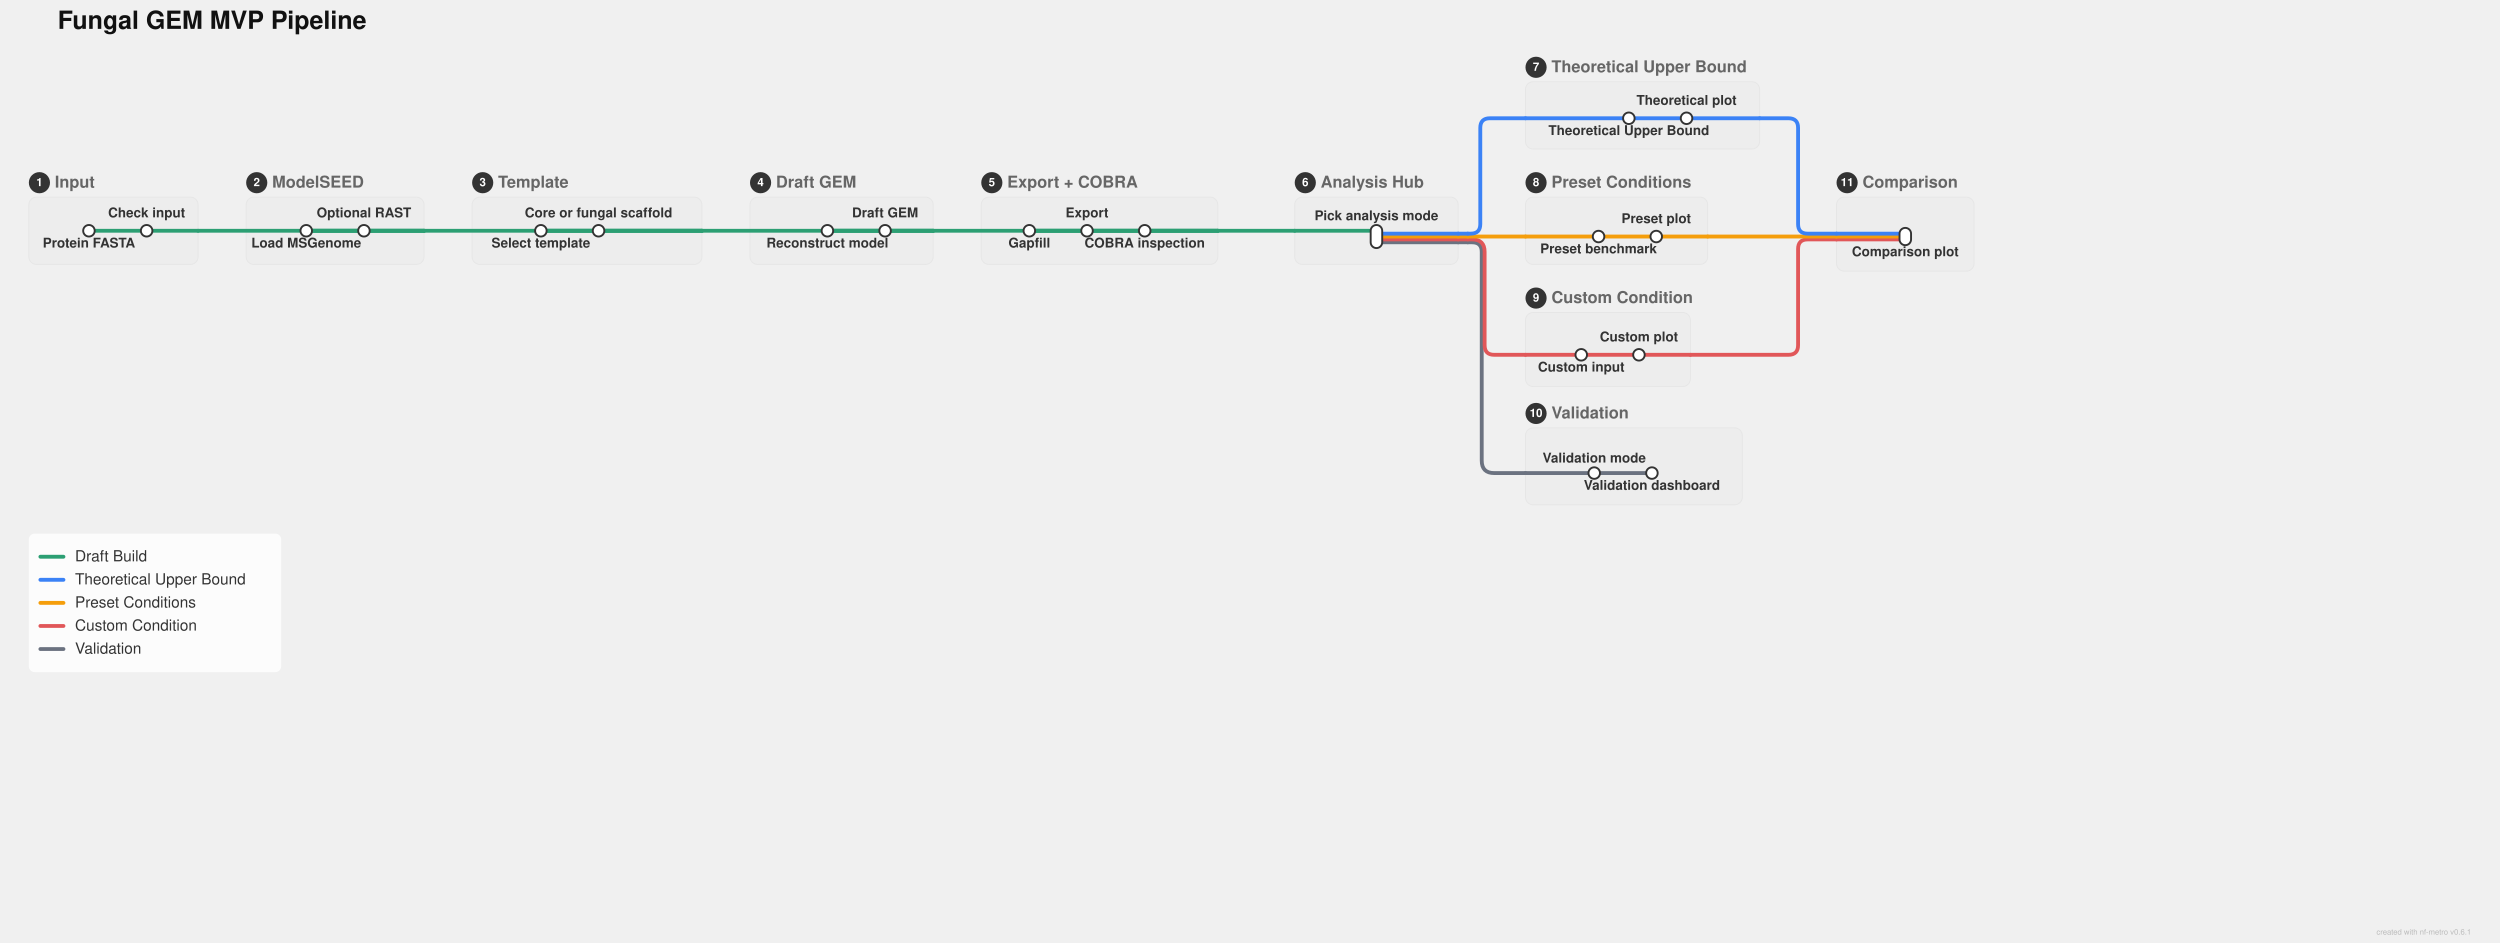
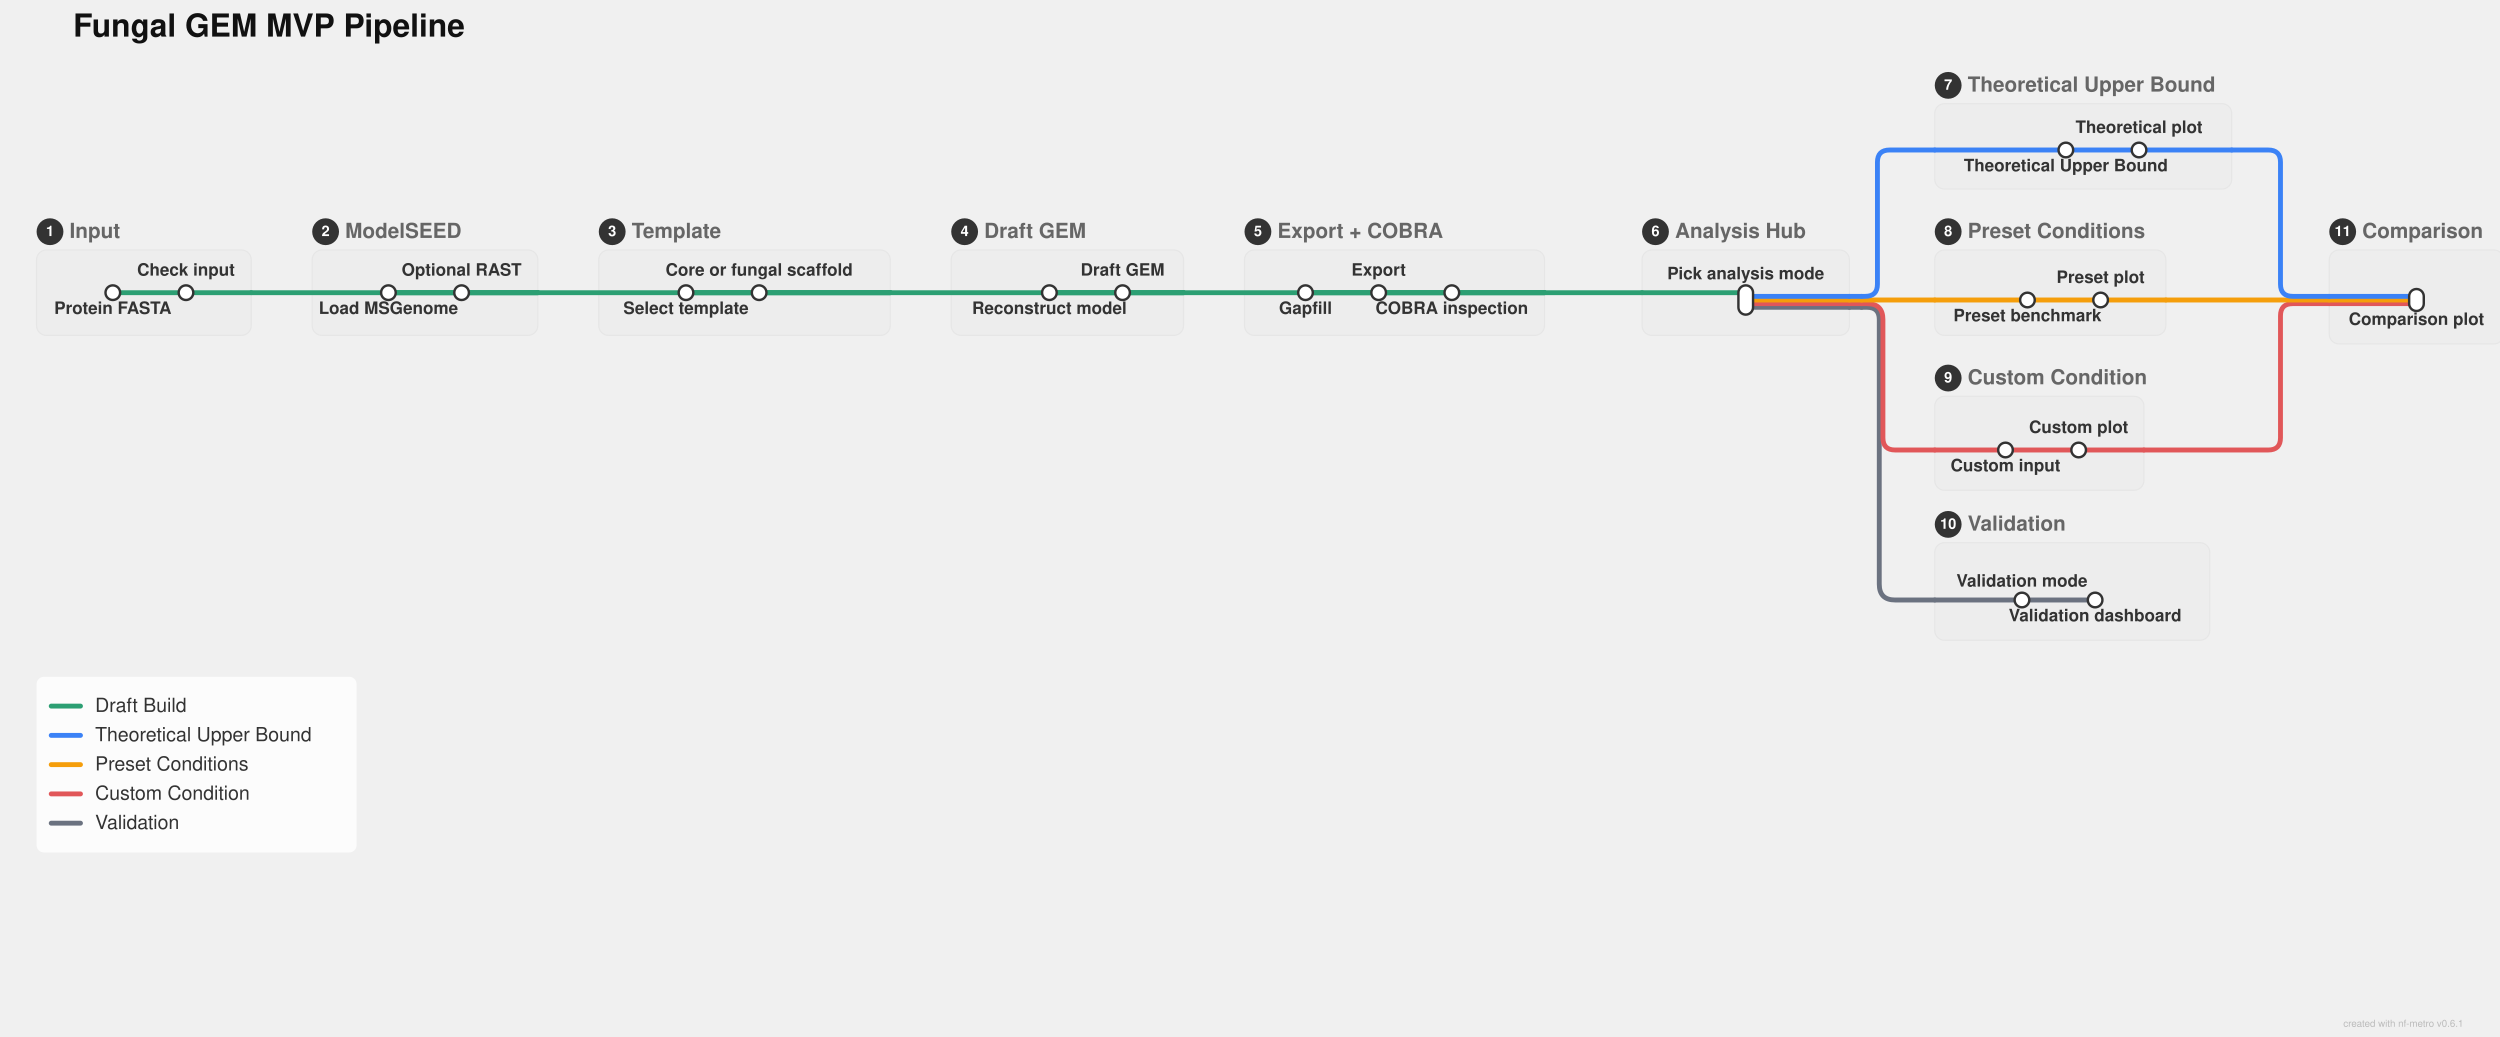
- <svg xmlns="http://www.w3.org/2000/svg" width="2600" height="980" viewBox="0 0 2600 980">
+ <svg xmlns="http://www.w3.org/2000/svg" width="2050" height="850" viewBox="0 0 2050 850">
  <defs>
</defs>
  <style>@media (prefers-color-scheme: dark) {
    .nf-metro-section-label { fill: #d0d0d0; }
    .nf-metro-section-num-circle { fill: #777777; }
    .nf-metro-title { fill: #ffffff; }
}
</style>
  <text x="60.0" y="30.0" font-size="26.0" fill="#111111" font-family="'Helvetica Neue', Helvetica, Arial, sans-serif" font-weight="bold" class="nf-metro-title">Fungal GEM MVP Pipeline</text>
  <rect x="30.0" y="205.0" width="176.0" height="70.0" rx="8" ry="8" fill="#ededed" stroke="#e6e6e6" stroke-width="1.0" />
  <circle cx="41.0" cy="190.0" r="11" fill="#333333" class="nf-metro-section-num-circle" />
  <text x="41.0" y="190.0" font-size="12" fill="#ffffff" font-family="'Helvetica Neue', Helvetica, Arial, sans-serif" font-weight="bold" text-anchor="middle" dy="0.3em">1</text>
  <text x="57.0" y="190.0" font-size="17.0" fill="#666666" font-family="'Helvetica Neue', Helvetica, Arial, sans-serif" font-weight="bold" dy="0.3em" class="nf-metro-section-label">Input</text>
  <rect x="256.0" y="205.0" width="185.0" height="70.0" rx="8" ry="8" fill="#ededed" stroke="#e6e6e6" stroke-width="1.0" />
  <circle cx="267.0" cy="190.0" r="11" fill="#333333" class="nf-metro-section-num-circle" />
  <text x="267.0" y="190.0" font-size="12" fill="#ffffff" font-family="'Helvetica Neue', Helvetica, Arial, sans-serif" font-weight="bold" text-anchor="middle" dy="0.3em">2</text>
  <text x="283.0" y="190.0" font-size="17.0" fill="#666666" font-family="'Helvetica Neue', Helvetica, Arial, sans-serif" font-weight="bold" dy="0.3em" class="nf-metro-section-label">ModelSEED</text>
  <rect x="491.0" y="205.0" width="239.0" height="70.0" rx="8" ry="8" fill="#ededed" stroke="#e6e6e6" stroke-width="1.0" />
  <circle cx="502.0" cy="190.0" r="11" fill="#333333" class="nf-metro-section-num-circle" />
  <text x="502.0" y="190.0" font-size="12" fill="#ffffff" font-family="'Helvetica Neue', Helvetica, Arial, sans-serif" font-weight="bold" text-anchor="middle" dy="0.3em">3</text>
  <text x="518.0" y="190.0" font-size="17.0" fill="#666666" font-family="'Helvetica Neue', Helvetica, Arial, sans-serif" font-weight="bold" dy="0.3em" class="nf-metro-section-label">Template</text>
  <rect x="780.0" y="205.0" width="190.5" height="70.0" rx="8" ry="8" fill="#ededed" stroke="#e6e6e6" stroke-width="1.0" />
  <circle cx="791.0" cy="190.0" r="11" fill="#333333" class="nf-metro-section-num-circle" />
  <text x="791.0" y="190.0" font-size="12" fill="#ffffff" font-family="'Helvetica Neue', Helvetica, Arial, sans-serif" font-weight="bold" text-anchor="middle" dy="0.3em">4</text>
  <text x="807.0" y="190.0" font-size="17.0" fill="#666666" font-family="'Helvetica Neue', Helvetica, Arial, sans-serif" font-weight="bold" dy="0.3em" class="nf-metro-section-label">Draft GEM</text>
  <rect x="1020.5" y="205.0" width="246.0" height="70.0" rx="8" ry="8" fill="#ededed" stroke="#e6e6e6" stroke-width="1.0" />
  <circle cx="1031.5" cy="190.0" r="11" fill="#333333" class="nf-metro-section-num-circle" />
  <text x="1031.5" y="190.0" font-size="12" fill="#ffffff" font-family="'Helvetica Neue', Helvetica, Arial, sans-serif" font-weight="bold" text-anchor="middle" dy="0.3em">5</text>
  <text x="1047.5" y="190.0" font-size="17.0" fill="#666666" font-family="'Helvetica Neue', Helvetica, Arial, sans-serif" font-weight="bold" dy="0.3em" class="nf-metro-section-label">Export + COBRA</text>
  <rect x="1346.5" y="205.0" width="170.0" height="70.0" rx="8" ry="8" fill="#ededed" stroke="#e6e6e6" stroke-width="1.0" />
  <circle cx="1357.5" cy="190.0" r="11" fill="#333333" class="nf-metro-section-num-circle" />
  <text x="1357.5" y="190.0" font-size="12" fill="#ffffff" font-family="'Helvetica Neue', Helvetica, Arial, sans-serif" font-weight="bold" text-anchor="middle" dy="0.3em">6</text>
  <text x="1373.5" y="190.0" font-size="17.0" fill="#666666" font-family="'Helvetica Neue', Helvetica, Arial, sans-serif" font-weight="bold" dy="0.3em" class="nf-metro-section-label">Analysis Hub</text>
  <rect x="1586.5" y="85.0" width="243.5" height="70.0" rx="8" ry="8" fill="#ededed" stroke="#e6e6e6" stroke-width="1.0" />
  <circle cx="1597.5" cy="70.0" r="11" fill="#333333" class="nf-metro-section-num-circle" />
  <text x="1597.5" y="70.0" font-size="12" fill="#ffffff" font-family="'Helvetica Neue', Helvetica, Arial, sans-serif" font-weight="bold" text-anchor="middle" dy="0.3em">7</text>
  <text x="1613.5" y="70.0" font-size="17.0" fill="#666666" font-family="'Helvetica Neue', Helvetica, Arial, sans-serif" font-weight="bold" dy="0.3em" class="nf-metro-section-label">Theoretical Upper Bound</text>
  <rect x="1586.5" y="205.0" width="189.5" height="70.0" rx="8" ry="8" fill="#ededed" stroke="#e6e6e6" stroke-width="1.0" />
  <circle cx="1597.5" cy="190.0" r="11" fill="#333333" class="nf-metro-section-num-circle" />
  <text x="1597.5" y="190.0" font-size="12" fill="#ffffff" font-family="'Helvetica Neue', Helvetica, Arial, sans-serif" font-weight="bold" text-anchor="middle" dy="0.3em">8</text>
  <text x="1613.5" y="190.0" font-size="17.0" fill="#666666" font-family="'Helvetica Neue', Helvetica, Arial, sans-serif" font-weight="bold" dy="0.3em" class="nf-metro-section-label">Preset Conditions</text>
  <rect x="1586.5" y="325.0" width="171.5" height="77.0" rx="8" ry="8" fill="#ededed" stroke="#e6e6e6" stroke-width="1.0" />
  <circle cx="1597.5" cy="310.0" r="11" fill="#333333" class="nf-metro-section-num-circle" />
  <text x="1597.5" y="310.0" font-size="12" fill="#ffffff" font-family="'Helvetica Neue', Helvetica, Arial, sans-serif" font-weight="bold" text-anchor="middle" dy="0.3em">9</text>
  <text x="1613.5" y="310.0" font-size="17.0" fill="#666666" font-family="'Helvetica Neue', Helvetica, Arial, sans-serif" font-weight="bold" dy="0.3em" class="nf-metro-section-label">Custom Condition</text>
  <rect x="1586.5" y="445.0" width="225.5" height="80.0" rx="8" ry="8" fill="#ededed" stroke="#e6e6e6" stroke-width="1.0" />
  <circle cx="1597.5" cy="430.0" r="11" fill="#333333" class="nf-metro-section-num-circle" />
  <text x="1597.5" y="430.0" font-size="12" fill="#ffffff" font-family="'Helvetica Neue', Helvetica, Arial, sans-serif" font-weight="bold" text-anchor="middle" dy="0.3em">10</text>
  <text x="1613.5" y="430.0" font-size="17.0" fill="#666666" font-family="'Helvetica Neue', Helvetica, Arial, sans-serif" font-weight="bold" dy="0.3em" class="nf-metro-section-label">Validation</text>
  <rect x="1910.0" y="205.0" width="143.0" height="77.0" rx="8" ry="8" fill="#ededed" stroke="#e6e6e6" stroke-width="1.0" />
  <circle cx="1921.0" cy="190.0" r="11" fill="#333333" class="nf-metro-section-num-circle" />
  <text x="1921.0" y="190.0" font-size="12" fill="#ffffff" font-family="'Helvetica Neue', Helvetica, Arial, sans-serif" font-weight="bold" text-anchor="middle" dy="0.3em">11</text>
  <text x="1937.0" y="190.0" font-size="17.0" fill="#666666" font-family="'Helvetica Neue', Helvetica, Arial, sans-serif" font-weight="bold" dy="0.3em" class="nf-metro-section-label">Comparison</text>
  <path d="M1658.0,492.0 L1718.0,492.0" stroke="#6b7280" stroke-width="4.0" stroke-linecap="round" />
  <path d="M1586.5,492.0 L1658.0,492.0" stroke="#6b7280" stroke-width="4.0" stroke-linecap="round" />
  <path d="M1644.5,369.0 L1704.5,369.0" stroke="#e15759" stroke-width="4.0" stroke-linecap="round" />
  <path d="M1586.5,369.0 L1644.5,369.0" stroke="#e15759" stroke-width="4.0" stroke-linecap="round" />
  <path d="M1704.5,369.0 L1758.0,369.0" stroke="#e15759" stroke-width="4.0" stroke-linecap="round" />
  <path d="M1758.0,369.0 L1860.0,369.0 Q1870.0,369.0,1870.0,359.0 L1870.0,259.0 Q1870.0,249.0,1880.0,249.0 L1910.0,249.0" stroke="#e15759" stroke-width="4.0" fill="none" stroke-linecap="round" stroke-linejoin="round" />
  <path d="M1431.5,252.0 L1516.5,252.0" stroke="#6b7280" stroke-width="4.0" stroke-linecap="round" />
  <path d="M1516.5,252.0 L1526.5,252.0" stroke="#6b7280" stroke-width="4.0" stroke-linecap="round" />
  <path d="M1526.5,252.0 L1531.0,252.0 Q1541.0,252.0,1541.0,262.0 L1541.0,479.0 Q1541.0,492.0,1554.0,492.0 L1586.5,492.0" stroke="#6b7280" stroke-width="4.0" fill="none" stroke-linecap="round" stroke-linejoin="round" />
  <path d="M1431.5,249.0 L1516.5,249.0" stroke="#e15759" stroke-width="4.0" stroke-linecap="round" />
  <path d="M1910.0,249.0 L1981.5,249.0" stroke="#e15759" stroke-width="4.0" stroke-linecap="round" />
  <path d="M1516.5,249.0 L1526.5,249.0" stroke="#e15759" stroke-width="4.0" stroke-linecap="round" />
  <path d="M1526.5,249.0 L1531.0,249.0 Q1544.0,249.0,1544.0,262.0 L1544.0,359.0 Q1544.0,369.0,1554.0,369.0 L1586.5,369.0" stroke="#e15759" stroke-width="4.0" fill="none" stroke-linecap="round" stroke-linejoin="round" />
  <path d="M1662.5,246.0 L1722.5,246.0" stroke="#f59e0b" stroke-width="4.0" stroke-linecap="round" />
  <path d="M1431.5,246.0 L1516.5,246.0" stroke="#f59e0b" stroke-width="4.0" stroke-linecap="round" />
  <path d="M1586.5,246.0 L1662.5,246.0" stroke="#f59e0b" stroke-width="4.0" stroke-linecap="round" />
  <path d="M1722.5,246.0 L1776.0,246.0" stroke="#f59e0b" stroke-width="4.0" stroke-linecap="round" />
  <path d="M1910.0,246.0 L1981.5,246.0" stroke="#f59e0b" stroke-width="4.0" stroke-linecap="round" />
  <path d="M1516.5,246.0 L1526.5,246.0" stroke="#f59e0b" stroke-width="4.0" stroke-linecap="round" />
  <path d="M1526.5,246.0 L1586.5,246.0" stroke="#f59e0b" stroke-width="4.0" stroke-linecap="round" />
  <path d="M1776.0,246.0 L1910.0,246.0" stroke="#f59e0b" stroke-width="4.0" stroke-linecap="round" />
  <path d="M1431.5,243.0 L1516.5,243.0" stroke="#3b82f6" stroke-width="4.0" stroke-linecap="round" />
  <path d="M1910.0,243.0 L1981.5,243.0" stroke="#3b82f6" stroke-width="4.0" stroke-linecap="round" />
  <path d="M1516.5,243.0 L1526.5,243.0" stroke="#3b82f6" stroke-width="4.0" stroke-linecap="round" />
  <path d="M1526.5,243.0 L1529.5,243.0 Q1539.5,243.0,1539.5,233.0 L1539.5,133.0 Q1539.5,123.0,1549.5,123.0 L1586.5,123.0" stroke="#3b82f6" stroke-width="4.0" fill="none" stroke-linecap="round" stroke-linejoin="round" />
  <path d="M92.5,240.0 L152.5,240.0" stroke="#2c9f73" stroke-width="4.0" stroke-linecap="round" />
  <path d="M318.5,240.0 L378.5,240.0" stroke="#2c9f73" stroke-width="4.0" stroke-linecap="round" />
  <path d="M562.5,240.0 L622.5,240.0" stroke="#2c9f73" stroke-width="4.0" stroke-linecap="round" />
  <path d="M860.5,240.0 L920.5,240.0" stroke="#2c9f73" stroke-width="4.0" stroke-linecap="round" />
  <path d="M1070.5,240.0 L1130.5,240.0" stroke="#2c9f73" stroke-width="4.0" stroke-linecap="round" />
  <path d="M1130.5,240.0 L1190.5,240.0" stroke="#2c9f73" stroke-width="4.0" stroke-linecap="round" />
  <path d="M152.5,240.0 L206.0,240.0" stroke="#2c9f73" stroke-width="4.0" stroke-linecap="round" />
  <path d="M441.0,240.0 L318.5,240.0" stroke="#2c9f73" stroke-width="4.0" stroke-linecap="round" />
  <path d="M378.5,240.0 L441.0,240.0" stroke="#2c9f73" stroke-width="4.0" stroke-linecap="round" />
  <path d="M730.0,240.0 L562.5,240.0" stroke="#2c9f73" stroke-width="4.0" stroke-linecap="round" />
  <path d="M622.5,240.0 L730.0,240.0" stroke="#2c9f73" stroke-width="4.0" stroke-linecap="round" />
  <path d="M970.5,240.0 L860.5,240.0" stroke="#2c9f73" stroke-width="4.0" stroke-linecap="round" />
  <path d="M920.5,240.0 L970.5,240.0" stroke="#2c9f73" stroke-width="4.0" stroke-linecap="round" />
  <path d="M1266.5,240.0 L1070.5,240.0" stroke="#2c9f73" stroke-width="4.0" stroke-linecap="round" />
  <path d="M1190.5,240.0 L1266.5,240.0" stroke="#2c9f73" stroke-width="4.0" stroke-linecap="round" />
  <path d="M1346.5,240.0 L1431.5,240.0" stroke="#2c9f73" stroke-width="4.0" stroke-linecap="round" />
  <path d="M206.0,240.0 L441.0,240.0" stroke="#2c9f73" stroke-width="4.0" stroke-linecap="round" />
  <path d="M441.0,240.0 L730.0,240.0" stroke="#2c9f73" stroke-width="4.0" stroke-linecap="round" />
  <path d="M730.0,240.0 L970.5,240.0" stroke="#2c9f73" stroke-width="4.0" stroke-linecap="round" />
  <path d="M970.5,240.0 L1266.5,240.0" stroke="#2c9f73" stroke-width="4.0" stroke-linecap="round" />
  <path d="M1266.5,240.0 L1346.5,240.0" stroke="#2c9f73" stroke-width="4.0" stroke-linecap="round" />
  <path d="M1694.0,123.0 L1754.0,123.0" stroke="#3b82f6" stroke-width="4.0" stroke-linecap="round" />
  <path d="M1586.5,123.0 L1694.0,123.0" stroke="#3b82f6" stroke-width="4.0" stroke-linecap="round" />
  <path d="M1754.0,123.0 L1830.0,123.0" stroke="#3b82f6" stroke-width="4.0" stroke-linecap="round" />
  <path d="M1830.0,123.0 L1860.0,123.0 Q1870.0,123.0,1870.0,133.0 L1870.0,233.0 Q1870.0,243.0,1880.0,243.0 L1910.0,243.0" stroke="#3b82f6" stroke-width="4.0" fill="none" stroke-linecap="round" stroke-linejoin="round" />
  <rect x="86.5" y="234.0" width="12.0" height="12.0" rx="6.0" ry="6.0" fill="#ffffff" stroke="#333333" stroke-width="2.0" />
  <rect x="146.5" y="234.0" width="12.0" height="12.0" rx="6.0" ry="6.0" fill="#ffffff" stroke="#333333" stroke-width="2.0" />
  <rect x="312.5" y="234.0" width="12.0" height="12.0" rx="6.0" ry="6.0" fill="#ffffff" stroke="#333333" stroke-width="2.0" />
  <rect x="372.5" y="234.0" width="12.0" height="12.0" rx="6.0" ry="6.0" fill="#ffffff" stroke="#333333" stroke-width="2.0" />
  <rect x="556.5" y="234.0" width="12.0" height="12.0" rx="6.0" ry="6.0" fill="#ffffff" stroke="#333333" stroke-width="2.0" />
  <rect x="616.5" y="234.0" width="12.0" height="12.0" rx="6.0" ry="6.0" fill="#ffffff" stroke="#333333" stroke-width="2.0" />
  <rect x="854.5" y="234.0" width="12.0" height="12.0" rx="6.0" ry="6.0" fill="#ffffff" stroke="#333333" stroke-width="2.0" />
  <rect x="914.5" y="234.0" width="12.0" height="12.0" rx="6.0" ry="6.0" fill="#ffffff" stroke="#333333" stroke-width="2.0" />
  <rect x="1064.5" y="234.0" width="12.0" height="12.0" rx="6.0" ry="6.0" fill="#ffffff" stroke="#333333" stroke-width="2.0" />
  <rect x="1124.5" y="234.0" width="12.0" height="12.0" rx="6.0" ry="6.0" fill="#ffffff" stroke="#333333" stroke-width="2.0" />
  <rect x="1184.5" y="234.0" width="12.0" height="12.0" rx="6.0" ry="6.0" fill="#ffffff" stroke="#333333" stroke-width="2.0" />
  <rect x="1425.5" y="234.0" width="12.0" height="24.0" rx="6.0" ry="6.0" fill="#ffffff" stroke="#333333" stroke-width="2.0" />
  <rect x="1688.0" y="117.0" width="12.0" height="12.0" rx="6.0" ry="6.0" fill="#ffffff" stroke="#333333" stroke-width="2.0" />
  <rect x="1748.0" y="117.0" width="12.0" height="12.0" rx="6.0" ry="6.0" fill="#ffffff" stroke="#333333" stroke-width="2.0" />
  <rect x="1656.5" y="240.0" width="12.0" height="12.0" rx="6.0" ry="6.0" fill="#ffffff" stroke="#333333" stroke-width="2.0" />
  <rect x="1716.5" y="240.0" width="12.0" height="12.0" rx="6.0" ry="6.0" fill="#ffffff" stroke="#333333" stroke-width="2.0" />
  <rect x="1638.5" y="363.0" width="12.0" height="12.0" rx="6.0" ry="6.0" fill="#ffffff" stroke="#333333" stroke-width="2.0" />
  <rect x="1698.5" y="363.0" width="12.0" height="12.0" rx="6.0" ry="6.0" fill="#ffffff" stroke="#333333" stroke-width="2.0" />
  <rect x="1652.0" y="486.0" width="12.0" height="12.0" rx="6.0" ry="6.0" fill="#ffffff" stroke="#333333" stroke-width="2.0" />
  <rect x="1712.0" y="486.0" width="12.0" height="12.0" rx="6.0" ry="6.0" fill="#ffffff" stroke="#333333" stroke-width="2.0" />
  <rect x="1975.5" y="237.0" width="12.0" height="18.0" rx="6.0" ry="6.0" fill="#ffffff" stroke="#333333" stroke-width="2.0" />
  <text x="92.5" y="251.0" font-size="14.0" fill="#333333" font-family="'Helvetica Neue', Helvetica, Arial, sans-serif" font-weight="bold" text-anchor="middle" dominant-baseline="hanging">Protein FASTA</text>
  <text x="318.5" y="251.0" font-size="14.0" fill="#333333" font-family="'Helvetica Neue', Helvetica, Arial, sans-serif" font-weight="bold" text-anchor="middle" dominant-baseline="hanging">Load MSGenome</text>
  <text x="562.5" y="251.0" font-size="14.0" fill="#333333" font-family="'Helvetica Neue', Helvetica, Arial, sans-serif" font-weight="bold" text-anchor="middle" dominant-baseline="hanging">Select template</text>
  <text x="860.5" y="251.0" font-size="14.0" fill="#333333" font-family="'Helvetica Neue', Helvetica, Arial, sans-serif" font-weight="bold" text-anchor="middle" dominant-baseline="hanging">Reconstruct model</text>
  <text x="1070.5" y="251.0" font-size="14.0" fill="#333333" font-family="'Helvetica Neue', Helvetica, Arial, sans-serif" font-weight="bold" text-anchor="middle" dominant-baseline="hanging">Gapfill</text>
  <text x="1694.0" y="134.0" font-size="14.0" fill="#333333" font-family="'Helvetica Neue', Helvetica, Arial, sans-serif" font-weight="bold" text-anchor="middle" dominant-baseline="hanging">Theoretical Upper Bound</text>
  <text x="1662.5" y="257.0" font-size="14.0" fill="#333333" font-family="'Helvetica Neue', Helvetica, Arial, sans-serif" font-weight="bold" text-anchor="middle" dominant-baseline="hanging">Preset benchmark</text>
  <text x="1644.5" y="380.0" font-size="14.0" fill="#333333" font-family="'Helvetica Neue', Helvetica, Arial, sans-serif" font-weight="bold" text-anchor="middle" dominant-baseline="hanging">Custom input</text>
  <text x="1658.0" y="481.0" font-size="14.0" fill="#333333" font-family="'Helvetica Neue', Helvetica, Arial, sans-serif" font-weight="bold" text-anchor="middle" dominant-baseline="auto">Validation mode</text>
  <text x="1431.5" y="229.0" font-size="14.0" fill="#333333" font-family="'Helvetica Neue', Helvetica, Arial, sans-serif" font-weight="bold" text-anchor="middle" dominant-baseline="auto">Pick analysis mode</text>
  <text x="1981.5" y="260.0" font-size="14.0" fill="#333333" font-family="'Helvetica Neue', Helvetica, Arial, sans-serif" font-weight="bold" text-anchor="middle" dominant-baseline="hanging">Comparison plot</text>
  <text x="152.5" y="226.0" font-size="14.0" fill="#333333" font-family="'Helvetica Neue', Helvetica, Arial, sans-serif" font-weight="bold" text-anchor="middle" dominant-baseline="auto">Check input</text>
  <text x="378.5" y="226.0" font-size="14.0" fill="#333333" font-family="'Helvetica Neue', Helvetica, Arial, sans-serif" font-weight="bold" text-anchor="middle" dominant-baseline="auto">Optional RAST</text>
  <text x="622.5" y="226.0" font-size="14.0" fill="#333333" font-family="'Helvetica Neue', Helvetica, Arial, sans-serif" font-weight="bold" text-anchor="middle" dominant-baseline="auto">Core or fungal scaffold</text>
  <text x="920.5" y="226.0" font-size="14.0" fill="#333333" font-family="'Helvetica Neue', Helvetica, Arial, sans-serif" font-weight="bold" text-anchor="middle" dominant-baseline="auto">Draft GEM</text>
  <text x="1130.5" y="226.0" font-size="14.0" fill="#333333" font-family="'Helvetica Neue', Helvetica, Arial, sans-serif" font-weight="bold" text-anchor="middle" dominant-baseline="auto">Export</text>
  <text x="1754.0" y="109.0" font-size="14.0" fill="#333333" font-family="'Helvetica Neue', Helvetica, Arial, sans-serif" font-weight="bold" text-anchor="middle" dominant-baseline="auto">Theoretical plot</text>
  <text x="1722.5" y="232.0" font-size="14.0" fill="#333333" font-family="'Helvetica Neue', Helvetica, Arial, sans-serif" font-weight="bold" text-anchor="middle" dominant-baseline="auto">Preset plot</text>
  <text x="1704.5" y="355.0" font-size="14.0" fill="#333333" font-family="'Helvetica Neue', Helvetica, Arial, sans-serif" font-weight="bold" text-anchor="middle" dominant-baseline="auto">Custom plot</text>
  <text x="1718.0" y="503.0" font-size="14.0" fill="#333333" font-family="'Helvetica Neue', Helvetica, Arial, sans-serif" font-weight="bold" text-anchor="middle" dominant-baseline="hanging">Validation dashboard</text>
  <text x="1190.5" y="251.0" font-size="14.0" fill="#333333" font-family="'Helvetica Neue', Helvetica, Arial, sans-serif" font-weight="bold" text-anchor="middle" dominant-baseline="hanging">COBRA inspection</text>
  <rect x="30.0" y="555.0" width="262.4" height="144.0" rx="6" ry="6" fill="rgba(255, 255, 255, 0.8)" />
  <path d="M42.0,579.0 L66.0,579.0" stroke="#2c9f73" stroke-width="4.0" stroke-linecap="round" />
  <text x="78.0" y="579.0" font-size="16.0" fill="#333333" font-family="'Helvetica Neue', Helvetica, Arial, sans-serif" dy="0.3em">Draft Build</text>
  <path d="M42.0,603.0 L66.0,603.0" stroke="#3b82f6" stroke-width="4.0" stroke-linecap="round" />
  <text x="78.0" y="603.0" font-size="16.0" fill="#333333" font-family="'Helvetica Neue', Helvetica, Arial, sans-serif" dy="0.3em">Theoretical Upper Bound</text>
  <path d="M42.0,627.0 L66.0,627.0" stroke="#f59e0b" stroke-width="4.0" stroke-linecap="round" />
  <text x="78.0" y="627.0" font-size="16.0" fill="#333333" font-family="'Helvetica Neue', Helvetica, Arial, sans-serif" dy="0.3em">Preset Conditions</text>
  <path d="M42.0,651.0 L66.0,651.0" stroke="#e15759" stroke-width="4.0" stroke-linecap="round" />
  <text x="78.0" y="651.0" font-size="16.0" fill="#333333" font-family="'Helvetica Neue', Helvetica, Arial, sans-serif" dy="0.3em">Custom Condition</text>
  <path d="M42.0,675.0 L66.0,675.0" stroke="#6b7280" stroke-width="4.0" stroke-linecap="round" />
  <text x="78.0" y="675.0" font-size="16.0" fill="#333333" font-family="'Helvetica Neue', Helvetica, Arial, sans-serif" dy="0.3em">Validation</text>
-   <text x="2570.0" y="972.0" font-size="8" fill="rgba(150, 150, 150, 0.6)" font-family="'Helvetica Neue', Helvetica, Arial, sans-serif" text-anchor="end">created with nf-metro v0.6.1</text>
+   <text x="2020.0" y="842.0" font-size="8" fill="rgba(150, 150, 150, 0.6)" font-family="'Helvetica Neue', Helvetica, Arial, sans-serif" text-anchor="end">created with nf-metro v0.6.1</text>
</svg>
